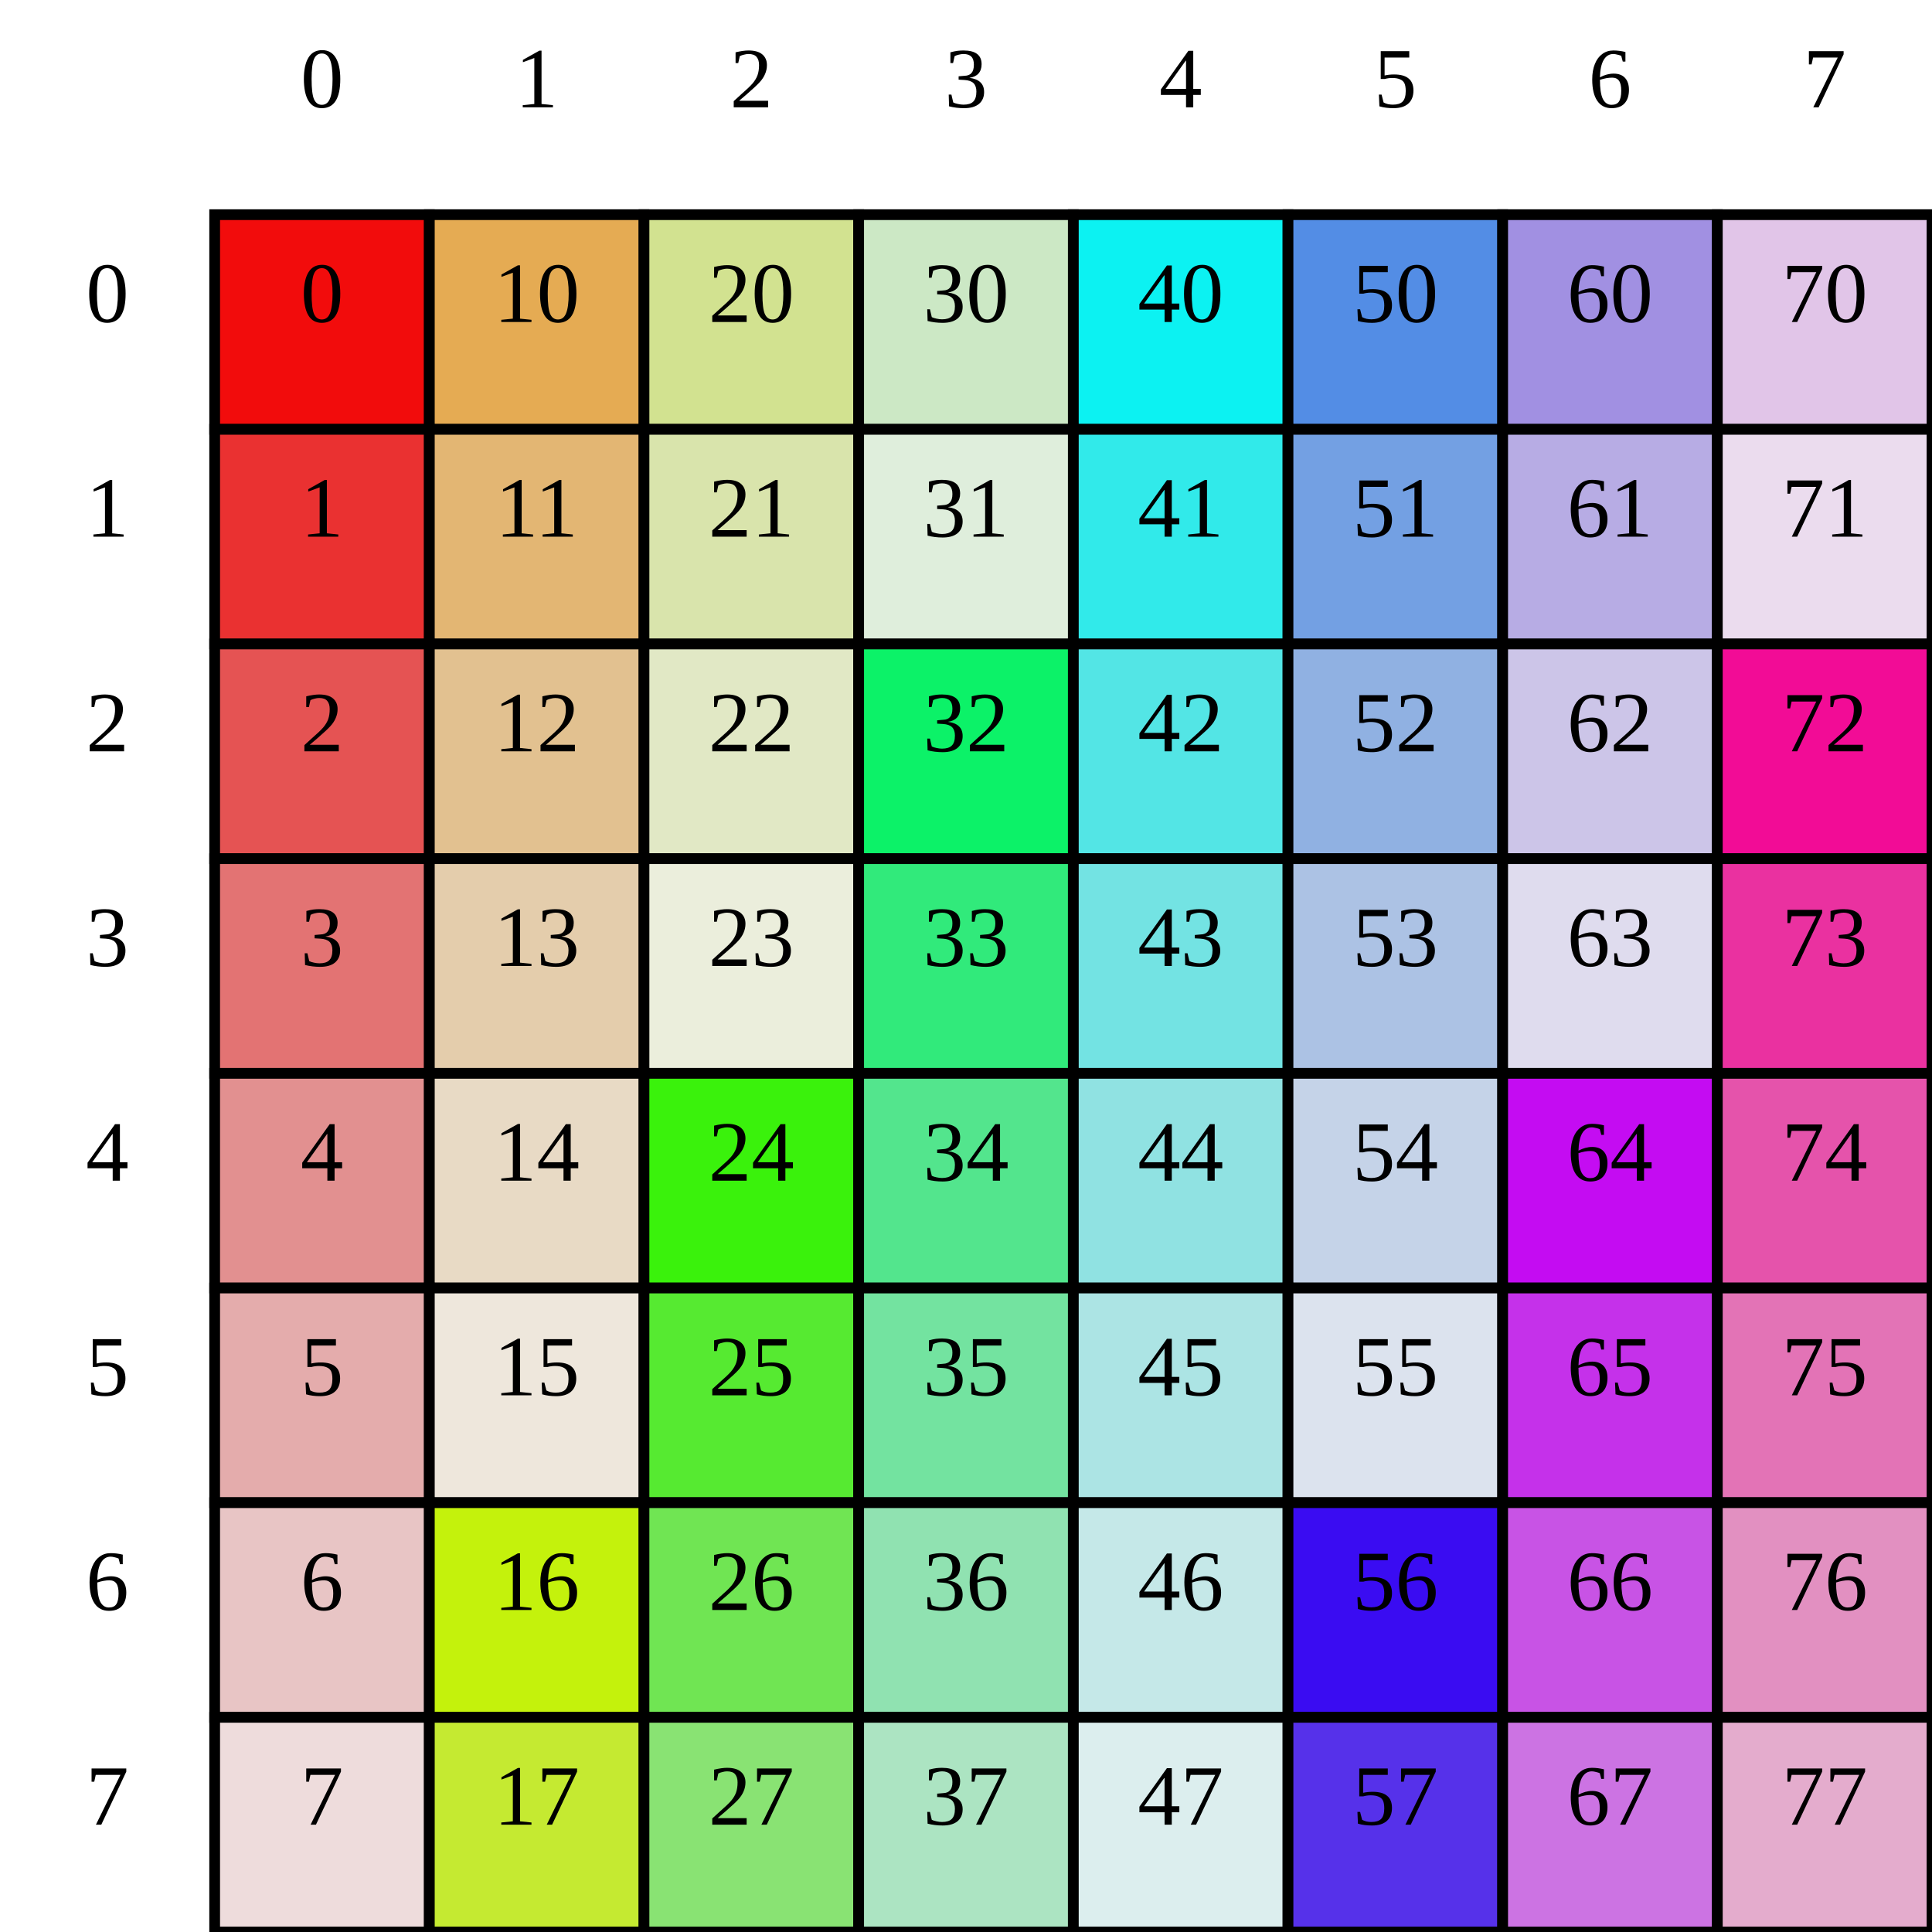
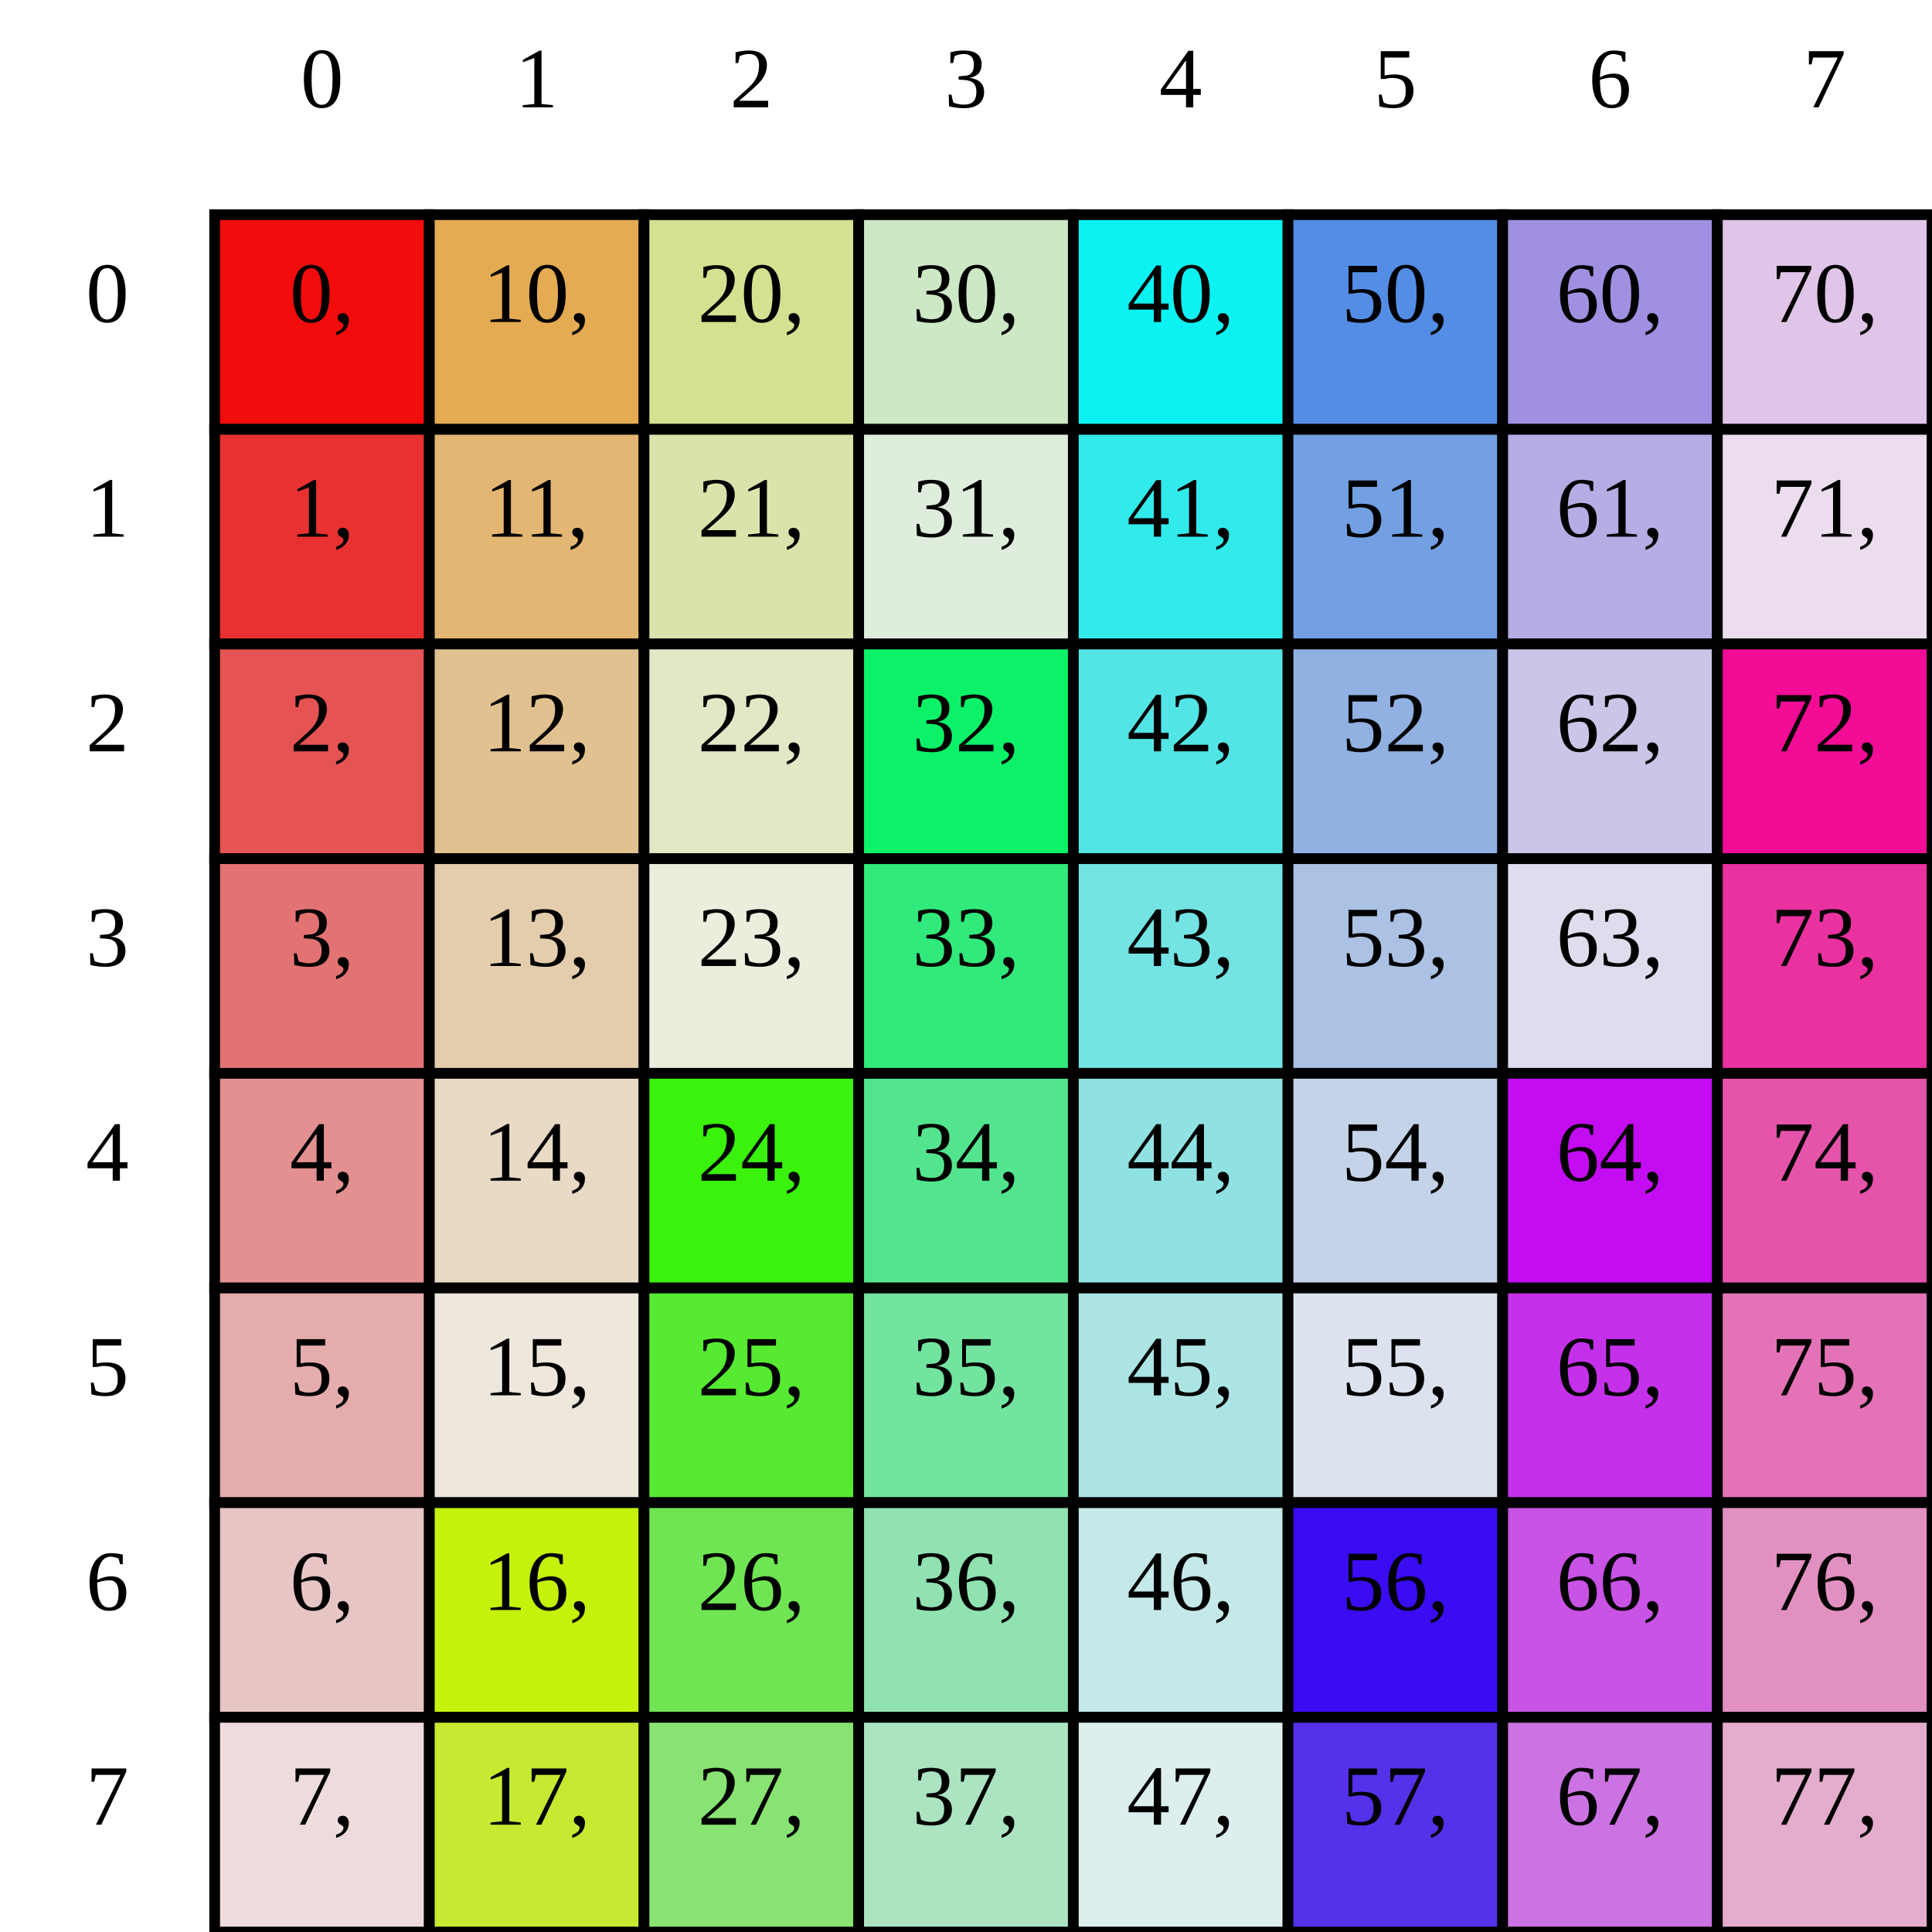
<svg xmlns="http://www.w3.org/2000/svg" baseProfile="full" height="180" version="1.1" width="180">
  <defs />
  <rect fill="rgb(242,12,12)" height="20" stroke="black" width="20" x="20" y="20" />
-   <text alignment-baseline="central" fill="black" font-size="8px" text-anchor="middle" x="30" y="30">0</text>
+   <text alignment-baseline="central" fill="black" font-size="8px" text-anchor="middle" x="30" y="30.0">0,</text>
  <rect fill="rgb(229,171,83)" height="20" stroke="black" width="20" x="40" y="20" />
-   <text alignment-baseline="central" fill="black" font-size="8px" text-anchor="middle" x="50" y="30">10</text>
+   <text alignment-baseline="central" fill="black" font-size="8px" text-anchor="middle" x="50" y="30.0">10,</text>
  <rect fill="rgb(210,226,144)" height="20" stroke="black" width="20" x="60" y="20" />
-   <text alignment-baseline="central" fill="black" font-size="8px" text-anchor="middle" x="70" y="30">20</text>
+   <text alignment-baseline="central" fill="black" font-size="8px" text-anchor="middle" x="70" y="30.0">20,</text>
  <rect fill="rgb(204,232,197)" height="20" stroke="black" width="20" x="80" y="20" />
-   <text alignment-baseline="central" fill="black" font-size="8px" text-anchor="middle" x="90" y="30">30</text>
+   <text alignment-baseline="central" fill="black" font-size="8px" text-anchor="middle" x="90" y="30.0">30,</text>
  <rect fill="rgb(12,242,242)" height="20" stroke="black" width="20" x="100" y="20" />
-   <text alignment-baseline="central" fill="black" font-size="8px" text-anchor="middle" x="110" y="30">40</text>
+   <text alignment-baseline="central" fill="black" font-size="8px" text-anchor="middle" x="110" y="30.0">40,</text>
  <rect fill="rgb(83,141,229)" height="20" stroke="black" width="20" x="120" y="20" />
-   <text alignment-baseline="central" fill="black" font-size="8px" text-anchor="middle" x="130" y="30">50</text>
+   <text alignment-baseline="central" fill="black" font-size="8px" text-anchor="middle" x="130" y="30.0">50,</text>
  <rect fill="rgb(161,144,226)" height="20" stroke="black" width="20" x="140" y="20" />
-   <text alignment-baseline="central" fill="black" font-size="8px" text-anchor="middle" x="150" y="30">60</text>
+   <text alignment-baseline="central" fill="black" font-size="8px" text-anchor="middle" x="150" y="30.0">60,</text>
  <rect fill="rgb(225,197,232)" height="20" stroke="black" width="20" x="160" y="20" />
-   <text alignment-baseline="central" fill="black" font-size="8px" text-anchor="middle" x="170" y="30">70</text>
+   <text alignment-baseline="central" fill="black" font-size="8px" text-anchor="middle" x="170" y="30.0">70,</text>
  <rect fill="rgb(234,49,49)" height="20" stroke="black" width="20" x="20" y="40" />
-   <text alignment-baseline="central" fill="black" font-size="8px" text-anchor="middle" x="30" y="50">1</text>
+   <text alignment-baseline="central" fill="black" font-size="8px" text-anchor="middle" x="30" y="50.0">1,</text>
  <rect fill="rgb(227,182,115)" height="20" stroke="black" width="20" x="40" y="40" />
-   <text alignment-baseline="central" fill="black" font-size="8px" text-anchor="middle" x="50" y="50">11</text>
+   <text alignment-baseline="central" fill="black" font-size="8px" text-anchor="middle" x="50" y="50.0">11,</text>
  <rect fill="rgb(217,228,172)" height="20" stroke="black" width="20" x="60" y="40" />
-   <text alignment-baseline="central" fill="black" font-size="8px" text-anchor="middle" x="70" y="50">21</text>
+   <text alignment-baseline="central" fill="black" font-size="8px" text-anchor="middle" x="70" y="50.0">21,</text>
  <rect fill="rgb(223,238,220)" height="20" stroke="black" width="20" x="80" y="40" />
-   <text alignment-baseline="central" fill="black" font-size="8px" text-anchor="middle" x="90" y="50">31</text>
+   <text alignment-baseline="central" fill="black" font-size="8px" text-anchor="middle" x="90" y="50.0">31,</text>
  <rect fill="rgb(49,234,234)" height="20" stroke="black" width="20" x="100" y="40" />
-   <text alignment-baseline="central" fill="black" font-size="8px" text-anchor="middle" x="110" y="50">41</text>
+   <text alignment-baseline="central" fill="black" font-size="8px" text-anchor="middle" x="110" y="50.0">41,</text>
  <rect fill="rgb(115,160,227)" height="20" stroke="black" width="20" x="120" y="40" />
-   <text alignment-baseline="central" fill="black" font-size="8px" text-anchor="middle" x="130" y="50">51</text>
+   <text alignment-baseline="central" fill="black" font-size="8px" text-anchor="middle" x="130" y="50.0">51,</text>
  <rect fill="rgb(183,172,228)" height="20" stroke="black" width="20" x="140" y="40" />
-   <text alignment-baseline="central" fill="black" font-size="8px" text-anchor="middle" x="150" y="50">61</text>
+   <text alignment-baseline="central" fill="black" font-size="8px" text-anchor="middle" x="150" y="50.0">61,</text>
  <rect fill="rgb(235,220,238)" height="20" stroke="black" width="20" x="160" y="40" />
-   <text alignment-baseline="central" fill="black" font-size="8px" text-anchor="middle" x="170" y="50">71</text>
+   <text alignment-baseline="central" fill="black" font-size="8px" text-anchor="middle" x="170" y="50.0">71,</text>
  <rect fill="rgb(229,83,83)" height="20" stroke="black" width="20" x="20" y="60" />
-   <text alignment-baseline="central" fill="black" font-size="8px" text-anchor="middle" x="30" y="70">2</text>
+   <text alignment-baseline="central" fill="black" font-size="8px" text-anchor="middle" x="30" y="70.0">2,</text>
  <rect fill="rgb(226,193,144)" height="20" stroke="black" width="20" x="40" y="60" />
-   <text alignment-baseline="central" fill="black" font-size="8px" text-anchor="middle" x="50" y="70">12</text>
+   <text alignment-baseline="central" fill="black" font-size="8px" text-anchor="middle" x="50" y="70.0">12,</text>
  <rect fill="rgb(225,232,197)" height="20" stroke="black" width="20" x="60" y="60" />
-   <text alignment-baseline="central" fill="black" font-size="8px" text-anchor="middle" x="70" y="70">22</text>
+   <text alignment-baseline="central" fill="black" font-size="8px" text-anchor="middle" x="70" y="70.0">22,</text>
  <rect fill="rgb(12,242,104)" height="20" stroke="black" width="20" x="80" y="60" />
-   <text alignment-baseline="central" fill="black" font-size="8px" text-anchor="middle" x="90" y="70">32</text>
+   <text alignment-baseline="central" fill="black" font-size="8px" text-anchor="middle" x="90" y="70.0">32,</text>
  <rect fill="rgb(83,229,229)" height="20" stroke="black" width="20" x="100" y="60" />
-   <text alignment-baseline="central" fill="black" font-size="8px" text-anchor="middle" x="110" y="70">42</text>
+   <text alignment-baseline="central" fill="black" font-size="8px" text-anchor="middle" x="110" y="70.0">42,</text>
  <rect fill="rgb(144,177,226)" height="20" stroke="black" width="20" x="120" y="60" />
-   <text alignment-baseline="central" fill="black" font-size="8px" text-anchor="middle" x="130" y="70">52</text>
+   <text alignment-baseline="central" fill="black" font-size="8px" text-anchor="middle" x="130" y="70.0">52,</text>
  <rect fill="rgb(204,197,232)" height="20" stroke="black" width="20" x="140" y="60" />
-   <text alignment-baseline="central" fill="black" font-size="8px" text-anchor="middle" x="150" y="70">62</text>
+   <text alignment-baseline="central" fill="black" font-size="8px" text-anchor="middle" x="150" y="70.0">62,</text>
  <rect fill="rgb(242,12,150)" height="20" stroke="black" width="20" x="160" y="60" />
-   <text alignment-baseline="central" fill="black" font-size="8px" text-anchor="middle" x="170" y="70">72</text>
+   <text alignment-baseline="central" fill="black" font-size="8px" text-anchor="middle" x="170" y="70.0">72,</text>
  <rect fill="rgb(227,115,115)" height="20" stroke="black" width="20" x="20" y="80" />
-   <text alignment-baseline="central" fill="black" font-size="8px" text-anchor="middle" x="30" y="90">3</text>
+   <text alignment-baseline="central" fill="black" font-size="8px" text-anchor="middle" x="30" y="90.0">3,</text>
  <rect fill="rgb(228,205,172)" height="20" stroke="black" width="20" x="40" y="80" />
-   <text alignment-baseline="central" fill="black" font-size="8px" text-anchor="middle" x="50" y="90">13</text>
+   <text alignment-baseline="central" fill="black" font-size="8px" text-anchor="middle" x="50" y="90.0">13,</text>
  <rect fill="rgb(235,238,220)" height="20" stroke="black" width="20" x="60" y="80" />
-   <text alignment-baseline="central" fill="black" font-size="8px" text-anchor="middle" x="70" y="90">23</text>
+   <text alignment-baseline="central" fill="black" font-size="8px" text-anchor="middle" x="70" y="90.0">23,</text>
  <rect fill="rgb(49,234,123)" height="20" stroke="black" width="20" x="80" y="80" />
-   <text alignment-baseline="central" fill="black" font-size="8px" text-anchor="middle" x="90" y="90">33</text>
+   <text alignment-baseline="central" fill="black" font-size="8px" text-anchor="middle" x="90" y="90.0">33,</text>
  <rect fill="rgb(115,227,227)" height="20" stroke="black" width="20" x="100" y="80" />
-   <text alignment-baseline="central" fill="black" font-size="8px" text-anchor="middle" x="110" y="90">43</text>
+   <text alignment-baseline="central" fill="black" font-size="8px" text-anchor="middle" x="110" y="90.0">43,</text>
  <rect fill="rgb(172,194,228)" height="20" stroke="black" width="20" x="120" y="80" />
-   <text alignment-baseline="central" fill="black" font-size="8px" text-anchor="middle" x="130" y="90">53</text>
+   <text alignment-baseline="central" fill="black" font-size="8px" text-anchor="middle" x="130" y="90.0">53,</text>
  <rect fill="rgb(223,220,238)" height="20" stroke="black" width="20" x="140" y="80" />
-   <text alignment-baseline="central" fill="black" font-size="8px" text-anchor="middle" x="150" y="90">63</text>
+   <text alignment-baseline="central" fill="black" font-size="8px" text-anchor="middle" x="150" y="90.0">63,</text>
  <rect fill="rgb(234,49,160)" height="20" stroke="black" width="20" x="160" y="80" />
-   <text alignment-baseline="central" fill="black" font-size="8px" text-anchor="middle" x="170" y="90">73</text>
+   <text alignment-baseline="central" fill="black" font-size="8px" text-anchor="middle" x="170" y="90.0">73,</text>
  <rect fill="rgb(226,144,144)" height="20" stroke="black" width="20" x="20" y="100" />
-   <text alignment-baseline="central" fill="black" font-size="8px" text-anchor="middle" x="30" y="110">4</text>
+   <text alignment-baseline="central" fill="black" font-size="8px" text-anchor="middle" x="30" y="110.0">4,</text>
  <rect fill="rgb(232,218,197)" height="20" stroke="black" width="20" x="40" y="100" />
-   <text alignment-baseline="central" fill="black" font-size="8px" text-anchor="middle" x="50" y="110">14</text>
+   <text alignment-baseline="central" fill="black" font-size="8px" text-anchor="middle" x="50" y="110.0">14,</text>
  <rect fill="rgb(58,242,12)" height="20" stroke="black" width="20" x="60" y="100" />
-   <text alignment-baseline="central" fill="black" font-size="8px" text-anchor="middle" x="70" y="110">24</text>
+   <text alignment-baseline="central" fill="black" font-size="8px" text-anchor="middle" x="70" y="110.0">24,</text>
  <rect fill="rgb(83,229,141)" height="20" stroke="black" width="20" x="80" y="100" />
-   <text alignment-baseline="central" fill="black" font-size="8px" text-anchor="middle" x="90" y="110">34</text>
+   <text alignment-baseline="central" fill="black" font-size="8px" text-anchor="middle" x="90" y="110.0">34,</text>
  <rect fill="rgb(144,226,226)" height="20" stroke="black" width="20" x="100" y="100" />
-   <text alignment-baseline="central" fill="black" font-size="8px" text-anchor="middle" x="110" y="110">44</text>
+   <text alignment-baseline="central" fill="black" font-size="8px" text-anchor="middle" x="110" y="110.0">44,</text>
  <rect fill="rgb(197,211,232)" height="20" stroke="black" width="20" x="120" y="100" />
-   <text alignment-baseline="central" fill="black" font-size="8px" text-anchor="middle" x="130" y="110">54</text>
+   <text alignment-baseline="central" fill="black" font-size="8px" text-anchor="middle" x="130" y="110.0">54,</text>
  <rect fill="rgb(196,12,242)" height="20" stroke="black" width="20" x="140" y="100" />
-   <text alignment-baseline="central" fill="black" font-size="8px" text-anchor="middle" x="150" y="110">64</text>
+   <text alignment-baseline="central" fill="black" font-size="8px" text-anchor="middle" x="150" y="110.0">64,</text>
  <rect fill="rgb(229,83,171)" height="20" stroke="black" width="20" x="160" y="100" />
-   <text alignment-baseline="central" fill="black" font-size="8px" text-anchor="middle" x="170" y="110">74</text>
+   <text alignment-baseline="central" fill="black" font-size="8px" text-anchor="middle" x="170" y="110.0">74,</text>
  <rect fill="rgb(228,172,172)" height="20" stroke="black" width="20" x="20" y="120" />
-   <text alignment-baseline="central" fill="black" font-size="8px" text-anchor="middle" x="30" y="130">5</text>
+   <text alignment-baseline="central" fill="black" font-size="8px" text-anchor="middle" x="30" y="130.0">5,</text>
  <rect fill="rgb(238,231,220)" height="20" stroke="black" width="20" x="40" y="120" />
-   <text alignment-baseline="central" fill="black" font-size="8px" text-anchor="middle" x="50" y="130">15</text>
+   <text alignment-baseline="central" fill="black" font-size="8px" text-anchor="middle" x="50" y="130.0">15,</text>
  <rect fill="rgb(86,234,49)" height="20" stroke="black" width="20" x="60" y="120" />
-   <text alignment-baseline="central" fill="black" font-size="8px" text-anchor="middle" x="70" y="130">25</text>
+   <text alignment-baseline="central" fill="black" font-size="8px" text-anchor="middle" x="70" y="130.0">25,</text>
  <rect fill="rgb(115,227,160)" height="20" stroke="black" width="20" x="80" y="120" />
-   <text alignment-baseline="central" fill="black" font-size="8px" text-anchor="middle" x="90" y="130">35</text>
+   <text alignment-baseline="central" fill="black" font-size="8px" text-anchor="middle" x="90" y="130.0">35,</text>
  <rect fill="rgb(172,228,228)" height="20" stroke="black" width="20" x="100" y="120" />
-   <text alignment-baseline="central" fill="black" font-size="8px" text-anchor="middle" x="110" y="130">45</text>
+   <text alignment-baseline="central" fill="black" font-size="8px" text-anchor="middle" x="110" y="130.0">45,</text>
  <rect fill="rgb(220,227,238)" height="20" stroke="black" width="20" x="120" y="120" />
-   <text alignment-baseline="central" fill="black" font-size="8px" text-anchor="middle" x="130" y="130">55</text>
+   <text alignment-baseline="central" fill="black" font-size="8px" text-anchor="middle" x="130" y="130.0">55,</text>
  <rect fill="rgb(197,49,234)" height="20" stroke="black" width="20" x="140" y="120" />
-   <text alignment-baseline="central" fill="black" font-size="8px" text-anchor="middle" x="150" y="130">65</text>
+   <text alignment-baseline="central" fill="black" font-size="8px" text-anchor="middle" x="150" y="130.0">65,</text>
  <rect fill="rgb(227,115,182)" height="20" stroke="black" width="20" x="160" y="120" />
-   <text alignment-baseline="central" fill="black" font-size="8px" text-anchor="middle" x="170" y="130">75</text>
+   <text alignment-baseline="central" fill="black" font-size="8px" text-anchor="middle" x="170" y="130.0">75,</text>
  <rect fill="rgb(232,197,197)" height="20" stroke="black" width="20" x="20" y="140" />
-   <text alignment-baseline="central" fill="black" font-size="8px" text-anchor="middle" x="30" y="150">6</text>
+   <text alignment-baseline="central" fill="black" font-size="8px" text-anchor="middle" x="30" y="150.0">6,</text>
  <rect fill="rgb(196,242,12)" height="20" stroke="black" width="20" x="40" y="140" />
-   <text alignment-baseline="central" fill="black" font-size="8px" text-anchor="middle" x="50" y="150">16</text>
+   <text alignment-baseline="central" fill="black" font-size="8px" text-anchor="middle" x="50" y="150.0">16,</text>
  <rect fill="rgb(112,229,83)" height="20" stroke="black" width="20" x="60" y="140" />
-   <text alignment-baseline="central" fill="black" font-size="8px" text-anchor="middle" x="70" y="150">26</text>
+   <text alignment-baseline="central" fill="black" font-size="8px" text-anchor="middle" x="70" y="150.0">26,</text>
  <rect fill="rgb(144,226,177)" height="20" stroke="black" width="20" x="80" y="140" />
-   <text alignment-baseline="central" fill="black" font-size="8px" text-anchor="middle" x="90" y="150">36</text>
+   <text alignment-baseline="central" fill="black" font-size="8px" text-anchor="middle" x="90" y="150.0">36,</text>
  <rect fill="rgb(197,232,232)" height="20" stroke="black" width="20" x="100" y="140" />
-   <text alignment-baseline="central" fill="black" font-size="8px" text-anchor="middle" x="110" y="150">46</text>
+   <text alignment-baseline="central" fill="black" font-size="8px" text-anchor="middle" x="110" y="150.0">46,</text>
  <rect fill="rgb(58,12,242)" height="20" stroke="black" width="20" x="120" y="140" />
-   <text alignment-baseline="central" fill="black" font-size="8px" text-anchor="middle" x="130" y="150">56</text>
+   <text alignment-baseline="central" fill="black" font-size="8px" text-anchor="middle" x="130" y="150.0">56,</text>
  <rect fill="rgb(200,83,229)" height="20" stroke="black" width="20" x="140" y="140" />
-   <text alignment-baseline="central" fill="black" font-size="8px" text-anchor="middle" x="150" y="150">66</text>
+   <text alignment-baseline="central" fill="black" font-size="8px" text-anchor="middle" x="150" y="150.0">66,</text>
  <rect fill="rgb(226,144,193)" height="20" stroke="black" width="20" x="160" y="140" />
-   <text alignment-baseline="central" fill="black" font-size="8px" text-anchor="middle" x="170" y="150">76</text>
+   <text alignment-baseline="central" fill="black" font-size="8px" text-anchor="middle" x="170" y="150.0">76,</text>
  <rect fill="rgb(238,220,220)" height="20" stroke="black" width="20" x="20" y="160" />
-   <text alignment-baseline="central" fill="black" font-size="8px" text-anchor="middle" x="30" y="170">7</text>
+   <text alignment-baseline="central" fill="black" font-size="8px" text-anchor="middle" x="30" y="170.0">7,</text>
  <rect fill="rgb(197,234,49)" height="20" stroke="black" width="20" x="40" y="160" />
-   <text alignment-baseline="central" fill="black" font-size="8px" text-anchor="middle" x="50" y="170">17</text>
+   <text alignment-baseline="central" fill="black" font-size="8px" text-anchor="middle" x="50" y="170.0">17,</text>
  <rect fill="rgb(137,227,115)" height="20" stroke="black" width="20" x="60" y="160" />
-   <text alignment-baseline="central" fill="black" font-size="8px" text-anchor="middle" x="70" y="170">27</text>
+   <text alignment-baseline="central" fill="black" font-size="8px" text-anchor="middle" x="70" y="170.0">27,</text>
  <rect fill="rgb(172,228,194)" height="20" stroke="black" width="20" x="80" y="160" />
-   <text alignment-baseline="central" fill="black" font-size="8px" text-anchor="middle" x="90" y="170">37</text>
+   <text alignment-baseline="central" fill="black" font-size="8px" text-anchor="middle" x="90" y="170.0">37,</text>
  <rect fill="rgb(220,238,238)" height="20" stroke="black" width="20" x="100" y="160" />
-   <text alignment-baseline="central" fill="black" font-size="8px" text-anchor="middle" x="110" y="170">47</text>
+   <text alignment-baseline="central" fill="black" font-size="8px" text-anchor="middle" x="110" y="170.0">47,</text>
  <rect fill="rgb(86,49,234)" height="20" stroke="black" width="20" x="120" y="160" />
-   <text alignment-baseline="central" fill="black" font-size="8px" text-anchor="middle" x="130" y="170">57</text>
+   <text alignment-baseline="central" fill="black" font-size="8px" text-anchor="middle" x="130" y="170.0">57,</text>
  <rect fill="rgb(204,115,227)" height="20" stroke="black" width="20" x="140" y="160" />
-   <text alignment-baseline="central" fill="black" font-size="8px" text-anchor="middle" x="150" y="170">67</text>
+   <text alignment-baseline="central" fill="black" font-size="8px" text-anchor="middle" x="150" y="170.0">67,</text>
  <rect fill="rgb(228,172,205)" height="20" stroke="black" width="20" x="160" y="160" />
-   <text alignment-baseline="central" fill="black" font-size="8px" text-anchor="middle" x="170" y="170">77</text>
+   <text alignment-baseline="central" fill="black" font-size="8px" text-anchor="middle" x="170" y="170.0">77,</text>
  <text alignment-baseline="central" font-size="8px" text-anchor="middle" x="30" y="10">0</text>
  <text alignment-baseline="central" font-size="8px" text-anchor="middle" x="50" y="10">1</text>
  <text alignment-baseline="central" font-size="8px" text-anchor="middle" x="70" y="10">2</text>
  <text alignment-baseline="central" font-size="8px" text-anchor="middle" x="90" y="10">3</text>
  <text alignment-baseline="central" font-size="8px" text-anchor="middle" x="110" y="10">4</text>
  <text alignment-baseline="central" font-size="8px" text-anchor="middle" x="130" y="10">5</text>
  <text alignment-baseline="central" font-size="8px" text-anchor="middle" x="150" y="10">6</text>
  <text alignment-baseline="central" font-size="8px" text-anchor="middle" x="170" y="10">7</text>
  <text alignment-baseline="central" font-size="8px" text-anchor="middle" x="10" y="30">0</text>
  <text alignment-baseline="central" font-size="8px" text-anchor="middle" x="10" y="50">1</text>
  <text alignment-baseline="central" font-size="8px" text-anchor="middle" x="10" y="70">2</text>
  <text alignment-baseline="central" font-size="8px" text-anchor="middle" x="10" y="90">3</text>
  <text alignment-baseline="central" font-size="8px" text-anchor="middle" x="10" y="110">4</text>
  <text alignment-baseline="central" font-size="8px" text-anchor="middle" x="10" y="130">5</text>
  <text alignment-baseline="central" font-size="8px" text-anchor="middle" x="10" y="150">6</text>
  <text alignment-baseline="central" font-size="8px" text-anchor="middle" x="10" y="170">7</text>
</svg>
